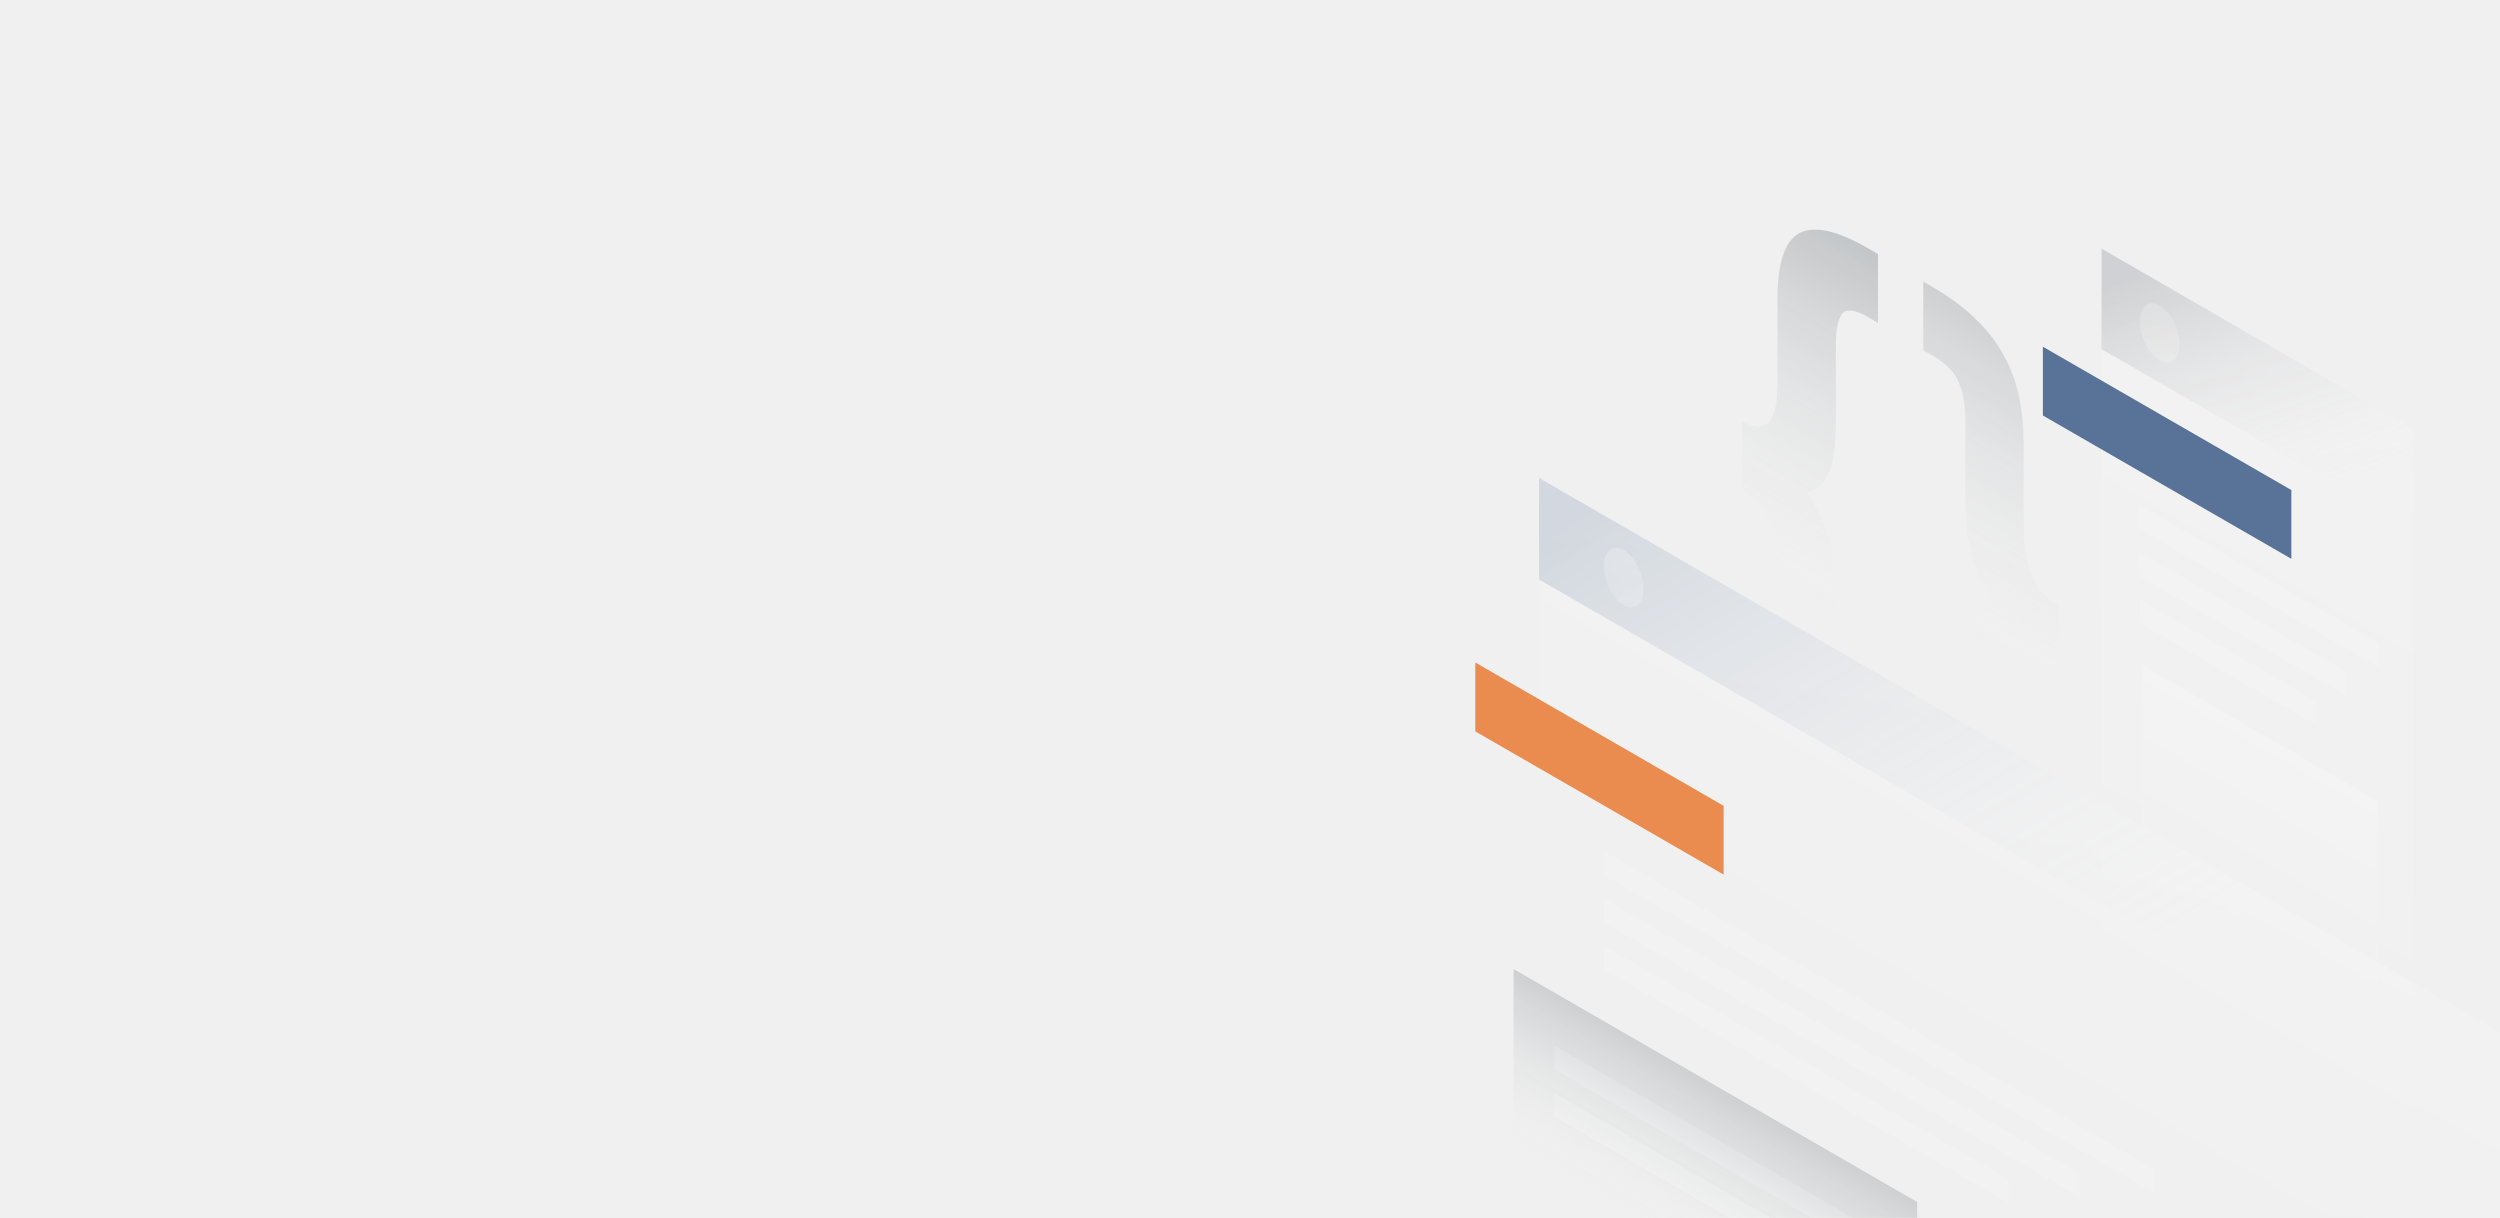
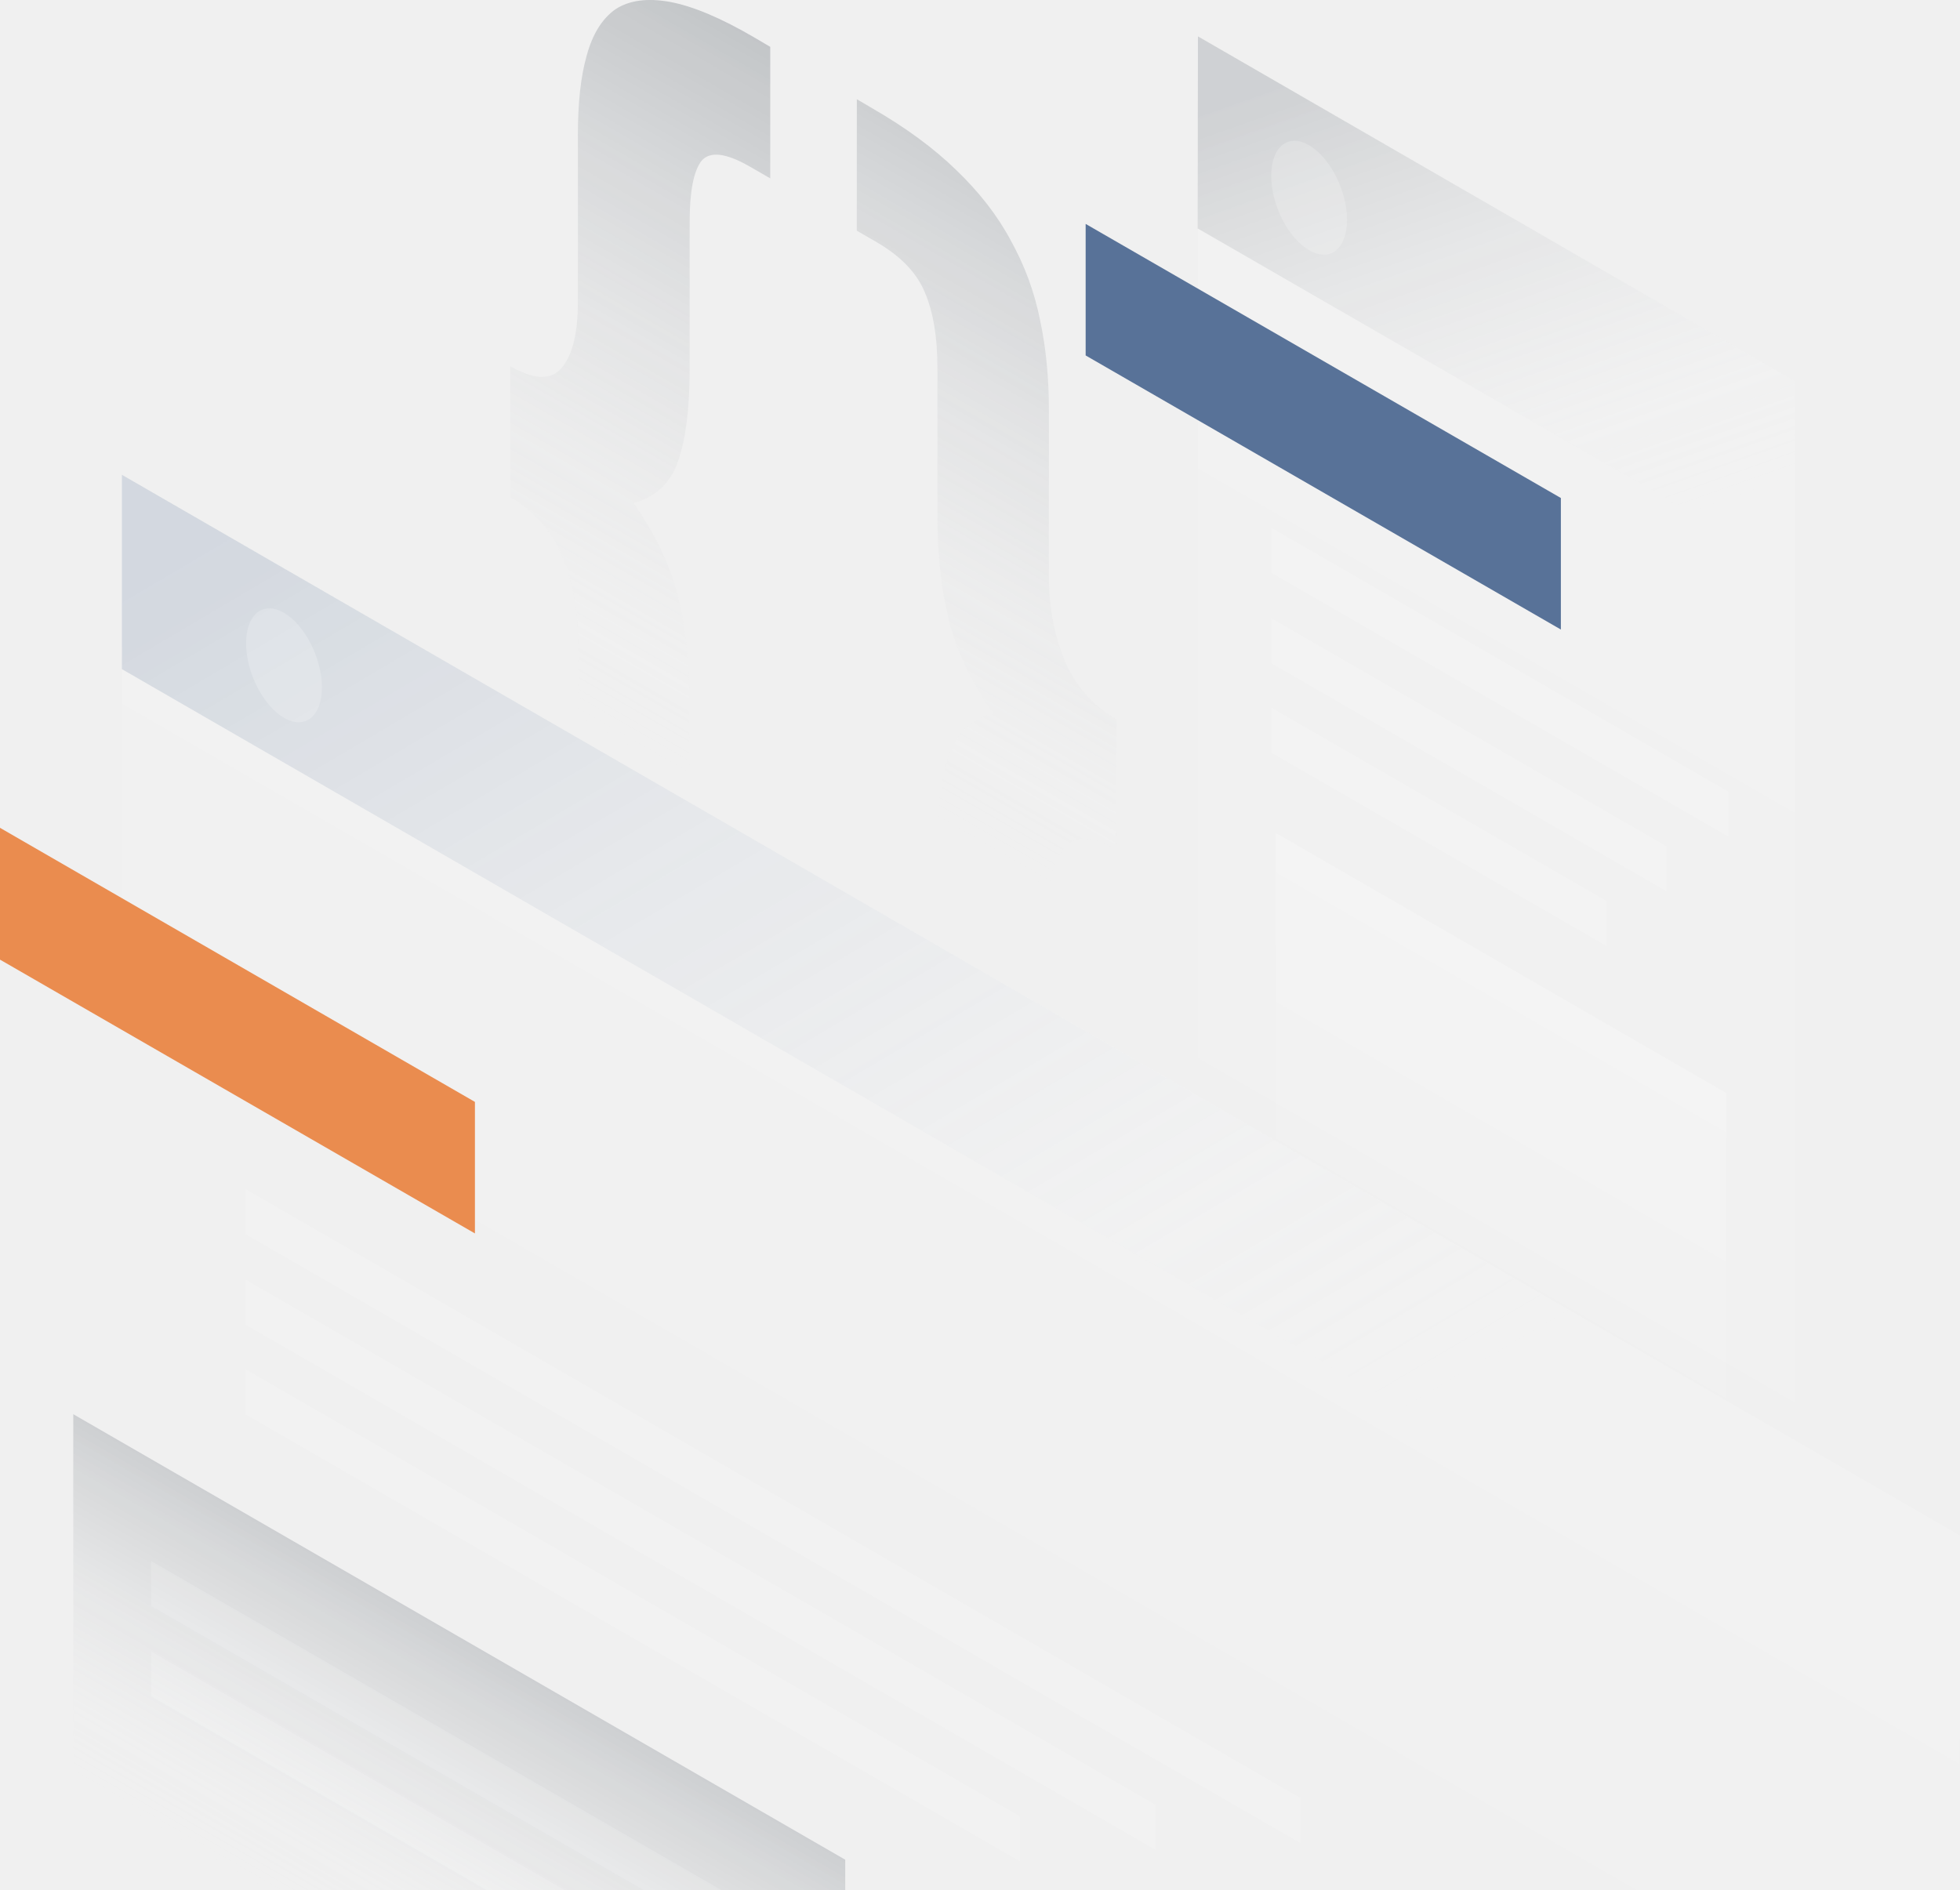
- <svg xmlns="http://www.w3.org/2000/svg" width="1437" height="700" viewBox="0 0 1437 700" fill="none">
-   <mask id="mask0_26_109" style="mask-type:alpha" maskUnits="userSpaceOnUse" x="-3" y="0" width="1440" height="700">
-     <rect x="-3" width="1440" height="700" fill="#C4C4C4" />
-   </mask>
-   <g mask="url(#mask0_26_109)">
-     <path opacity="0.4" d="M1183.43 387.344C1176.2 383.178 1171.02 383.093 1167.87 387.004C1164.64 390.915 1163.11 397.546 1163.11 406.812V456.969C1163.11 466.49 1162.26 474.396 1160.48 480.687C1158.69 487.233 1155.72 491.824 1151.64 494.544C1147.64 497.35 1142.2 498.03 1135.32 496.755C1128.6 495.564 1120.19 491.994 1110.16 486.213L1105.4 483.408V443.877L1111.43 447.363C1118.66 451.528 1123.42 452.038 1125.8 449.063C1128.35 446.087 1129.62 439.967 1129.62 430.7V386.494C1129.62 374.932 1130.73 365.836 1133.02 359.205C1135.23 352.489 1139.74 348.238 1146.45 346.368C1139.74 336.762 1135.23 327.24 1133.02 317.974C1130.81 308.708 1129.71 298.336 1129.71 286.775V242.568C1129.71 233.302 1128.43 225.651 1125.88 219.785C1123.5 214.004 1118.66 208.989 1111.52 204.823L1105.48 201.338V161.807L1110.24 164.612C1120.27 170.393 1128.69 176.599 1135.4 183.145C1142.29 189.776 1147.73 196.747 1151.72 204.228C1155.89 211.709 1158.86 219.7 1160.56 228.286C1162.35 236.618 1163.2 245.544 1163.2 255.065V305.222C1163.2 314.489 1164.81 322.99 1167.96 330.556C1171.19 338.122 1176.37 344.073 1183.51 348.153L1183.43 387.344Z" fill="url(#paint0_linear_26_109)" />
-     <path opacity="0.4" d="M1001.35 242.058C1008.57 246.224 1013.76 246.309 1016.9 242.398C1020.13 238.488 1021.66 231.857 1021.66 222.591V172.433C1021.66 162.912 1022.51 155.006 1024.3 148.715C1026.09 142.169 1028.98 137.578 1032.97 134.773C1037.14 132.053 1042.58 131.373 1049.29 132.563C1056.18 133.838 1064.68 137.408 1074.71 143.274L1079.47 146.08V185.61L1073.43 182.125C1066.21 177.959 1061.36 177.364 1058.81 180.339C1056.43 183.4 1055.24 189.521 1055.24 198.872V243.078C1055.24 254.555 1054.14 263.736 1051.84 270.367C1049.63 277.083 1045.13 281.334 1038.41 283.204C1045.13 292.811 1049.63 302.332 1051.84 311.598C1054.05 320.865 1055.16 331.236 1055.16 342.798V387.004C1055.16 396.27 1056.35 403.836 1058.73 409.702C1061.28 415.568 1066.12 420.669 1073.35 424.749L1079.38 428.235V467.766L1074.62 464.96C1064.59 459.179 1056.09 452.888 1049.21 446.342C1042.49 439.797 1037.05 432.826 1032.89 425.259C1028.89 417.863 1026 409.872 1024.3 401.371C1022.51 393.04 1021.66 384.114 1021.66 374.592V324.435C1021.66 315.169 1020.05 306.668 1016.9 299.101C1013.67 291.535 1008.49 285.585 1001.35 281.504V242.058Z" fill="url(#paint1_linear_26_109)" />
-     <path opacity="0.15" d="M1208 142.934L1387.44 246.564L1387.36 676.81L1207.91 573.266L1208 142.934Z" fill="url(#paint2_linear_26_109)" />
-     <path d="M1174.25 199.297L1317.06 281.674V321.205L1174.25 238.828V199.297Z" fill="#587298" />
-     <path opacity="0.2" d="M1231.37 382.329L1366.7 460.455V580.067L1231.37 501.941V382.329Z" fill="url(#paint3_linear_26_109)" />
-     <path opacity="0.15" d="M1230.01 290.6L1367.38 369.916V383.433L1230.01 304.117V290.6Z" fill="white" />
-     <path opacity="0.15" d="M1230.01 317.804L1348.76 386.324V399.841L1230.01 331.321V317.804Z" fill="white" />
-     <path opacity="0.15" d="M1230.01 344.668L1330.83 402.816V416.333L1230.01 358.185V344.668Z" fill="white" />
-     <path opacity="0.2" d="M1208 142.934L1387.44 246.564V304.202L1207.91 200.658L1208 142.934Z" fill="url(#paint4_linear_26_109)" />
-     <path opacity="0.2" d="M1252.79 198.022C1252.79 206.778 1247.69 210.859 1241.4 207.203C1235.11 203.548 1230.01 193.602 1230.01 184.845C1230.01 176.089 1235.11 172.008 1241.4 175.664C1247.69 179.319 1252.79 189.351 1252.79 198.022Z" fill="white" />
-     <path opacity="0.15" d="M884.637 274.703L1437 593.499L1436.92 1024L884.552 705.205L884.637 274.703Z" fill="url(#paint5_linear_26_109)" />
-     <path d="M848 380.798L990.723 463.175V502.705L848 420.414V380.798Z" fill="#EA8C4F" />
-     <path opacity="0.15" d="M921.869 489.444L1238.77 672.39V685.907L921.869 502.961V489.444Z" fill="white" />
-     <path opacity="0.15" d="M921.869 516.648L1195.25 674.43V687.947L921.869 530.165V516.648Z" fill="white" />
-     <path opacity="0.15" d="M921.869 543.596L1154.53 677.915V691.432L921.869 557.113V543.596Z" fill="white" />
-     <path opacity="0.2" d="M870.016 557.029L1101.99 690.923V810.535L870.016 676.556V557.029Z" fill="url(#paint6_linear_26_109)" />
-     <path opacity="0.15" d="M893.392 601.15L1077.68 707.5V721.017L893.392 614.667V601.15Z" fill="white" />
-     <path opacity="0.15" d="M893.392 628.354L1040.96 713.536V727.053L893.392 641.785V628.354Z" fill="white" />
-     <path opacity="0.2" d="M884.637 274.703L1436.23 593.159V651.477L884.637 333.106V274.703Z" fill="url(#paint7_linear_26_109)" />
-     <path opacity="0.2" d="M944.736 338.547C944.736 347.304 939.635 351.384 933.345 347.729C927.055 344.073 921.954 334.127 921.954 325.37C921.954 316.614 927.055 312.534 933.345 316.189C939.635 319.845 944.736 329.876 944.736 338.547Z" fill="white" />
-   </g>
+ <svg xmlns="http://www.w3.org/2000/svg" width="589" height="568" viewBox="0 0 589 568" fill="none">
+   <path opacity="0.4" d="M335.43 255.344C328.204 251.178 323.019 251.093 319.874 255.004C316.644 258.915 315.114 265.546 315.114 274.812V324.969C315.114 334.49 314.264 342.396 312.478 348.687C310.693 355.233 307.718 359.824 303.638 362.544C299.643 365.35 294.202 366.03 287.317 364.755C280.602 363.564 272.186 359.994 262.155 354.213L257.395 351.408V311.877L263.431 315.363C270.656 319.528 275.416 320.038 277.796 317.063C280.347 314.087 281.622 307.967 281.622 298.7V254.494C281.622 242.932 282.727 233.836 285.022 227.205C287.232 220.489 291.737 216.238 298.453 214.368C291.737 204.762 287.232 195.24 285.022 185.974C282.812 176.708 281.707 166.336 281.707 154.775V110.568C281.707 101.302 280.432 93.651 277.881 87.785C275.501 82.004 270.656 76.989 263.516 72.823L257.48 69.338V29.807L262.24 32.612C272.271 38.393 280.687 44.599 287.402 51.145C294.287 57.776 299.728 64.747 303.723 72.228C307.888 79.709 310.863 87.7 312.563 96.286C314.349 104.618 315.199 113.544 315.199 123.065V173.222C315.199 182.489 316.814 190.99 319.959 198.556C323.189 206.122 328.374 212.073 335.515 216.153L335.43 255.344Z" fill="url(#paint0_linear_26_82)" />
+   <path opacity="0.4" d="M153.349 110.058C160.574 114.224 165.759 114.309 168.905 110.398C172.135 106.488 173.665 99.857 173.665 90.591V40.433C173.665 30.912 174.515 23.006 176.3 16.715C178.085 10.169 180.975 5.578 184.971 2.773C189.136 0.053 194.576 -0.627 201.291 0.563C208.177 1.838 216.677 5.408 226.708 11.274L231.468 14.08V53.61L225.433 50.125C218.207 45.959 213.362 45.364 210.812 48.34C208.432 51.4 207.242 57.521 207.242 66.872V111.078C207.242 122.555 206.137 131.736 203.842 138.367C201.631 145.083 197.126 149.334 190.411 151.204C197.126 160.811 201.631 170.332 203.842 179.598C206.052 188.865 207.157 199.236 207.157 210.798V255.004C207.157 264.27 208.347 271.836 210.727 277.702C213.277 283.568 218.122 288.669 225.348 292.749L231.383 296.235V335.766L226.623 332.96C216.592 327.179 208.092 320.888 201.206 314.342C194.491 307.797 189.051 300.826 184.885 293.259C180.89 285.863 178 277.872 176.3 269.371C174.515 261.04 173.665 252.114 173.665 242.592V192.435C173.665 183.169 172.05 174.668 168.905 167.101C165.674 159.535 160.489 153.585 153.349 149.504V110.058Z" fill="url(#paint1_linear_26_82)" />
+   <path opacity="0.15" d="M359.996 10.934L539.442 114.564L539.357 544.81L359.911 441.266L359.996 10.934Z" fill="url(#paint2_linear_26_82)" />
+   <path d="M326.249 67.297L469.058 149.674V189.205L326.249 106.828V67.297Z" fill="#587298" />
+   <path opacity="0.2" d="M383.373 250.329L518.701 328.455V448.067L383.373 369.941V250.329Z" fill="url(#paint3_linear_26_82)" />
+   <path opacity="0.15" d="M382.012 158.6L519.38 237.916V251.433L382.012 172.117V158.6Z" fill="white" />
+   <path opacity="0.15" d="M382.012 185.804L500.764 254.324V267.841L382.012 199.321V185.804Z" fill="white" />
+   <path opacity="0.15" d="M382.012 212.668L482.828 270.816V284.333L382.012 226.185V212.668Z" fill="white" />
+   <path opacity="0.2" d="M359.996 10.934L539.442 114.564V172.202L359.911 68.658L359.996 10.934Z" fill="url(#paint4_linear_26_82)" />
+   <path opacity="0.2" d="M404.794 66.022C404.794 74.778 399.693 78.859 393.403 75.203C387.113 71.548 382.012 61.602 382.012 52.845C382.012 44.089 387.113 40.008 393.403 43.664C399.693 47.319 404.794 57.351 404.794 66.022Z" fill="white" />
+   <path opacity="0.15" d="M36.637 142.703L589 461.499L588.915 892L36.552 573.205L36.637 142.703Z" fill="url(#paint5_linear_26_82)" />
+   <path d="M0 248.798L142.723 331.175V370.705L0 288.414V248.798Z" fill="#EA8C4F" />
+   <path opacity="0.15" d="M73.869 357.444L390.768 540.39V553.907L73.869 370.961V357.444Z" fill="white" />
+   <path opacity="0.15" d="M73.869 384.648L347.245 542.43V555.947L73.869 398.165V384.648Z" fill="white" />
+   <path opacity="0.15" d="M73.869 411.596L306.528 545.915V559.432L73.869 425.113V411.596Z" fill="white" />
+   <path opacity="0.2" d="M22.016 425.029L253.995 558.923V678.535L22.016 544.556V425.029Z" fill="url(#paint6_linear_26_82)" />
+   <path opacity="0.15" d="M45.392 469.15L229.683 575.5V589.017L45.392 482.667V469.15Z" fill="white" />
+   <path opacity="0.15" d="M45.392 496.354L192.961 581.536V595.053L45.392 509.785V496.354Z" fill="white" />
+   <path opacity="0.2" d="M36.637 142.703L588.235 461.159V519.477L36.637 201.106V142.703Z" fill="url(#paint7_linear_26_82)" />
+   <path opacity="0.2" d="M96.736 206.547C96.736 215.304 91.635 219.384 85.345 215.729C79.055 212.073 73.954 202.127 73.954 193.37C73.954 184.614 79.055 180.534 85.345 184.189C91.635 187.845 96.736 197.876 96.736 206.547Z" fill="white" />
  <defs>
-     <linearGradient id="paint0_linear_26_109" x1="1232.36" y1="149.876" x2="1093.12" y2="391.239" gradientUnits="userSpaceOnUse">
+     <linearGradient id="paint0_linear_26_82" x1="384.36" y1="17.876" x2="245.12" y2="259.239" gradientUnits="userSpaceOnUse">
      <stop stop-color="#424C57" />
      <stop offset="0.903" stop-color="white" stop-opacity="0" />
    </linearGradient>
-     <linearGradient id="paint1_linear_26_109" x1="1151.98" y1="133.512" x2="1012.73" y2="374.845" gradientUnits="userSpaceOnUse">
+     <linearGradient id="paint1_linear_26_82" x1="303.984" y1="1.512" x2="164.727" y2="242.845" gradientUnits="userSpaceOnUse">
      <stop stop-color="#414B56" />
      <stop offset="0.903" stop-color="white" stop-opacity="0" />
    </linearGradient>
-     <linearGradient id="paint2_linear_26_109" x1="1390.82" y1="248.519" x2="1219.21" y2="545.807" gradientUnits="userSpaceOnUse">
+     <linearGradient id="paint2_linear_26_82" x1="542.816" y1="116.519" x2="371.208" y2="413.807" gradientUnits="userSpaceOnUse">
      <stop stop-color="white" />
      <stop offset="1" stop-color="white" stop-opacity="0" />
    </linearGradient>
-     <linearGradient id="paint3_linear_26_109" x1="1324.95" y1="436.285" x2="1277.25" y2="518.909" gradientUnits="userSpaceOnUse">
+     <linearGradient id="paint3_linear_26_82" x1="476.95" y1="304.285" x2="429.254" y2="386.909" gradientUnits="userSpaceOnUse">
      <stop stop-color="white" />
      <stop offset="1" stop-color="white" stop-opacity="0" />
    </linearGradient>
-     <linearGradient id="paint4_linear_26_109" x1="1269.52" y1="143.828" x2="1324.24" y2="298.739" gradientUnits="userSpaceOnUse">
+     <linearGradient id="paint4_linear_26_82" x1="421.521" y1="11.828" x2="476.243" y2="166.739" gradientUnits="userSpaceOnUse">
      <stop stop-color="#424C58" />
      <stop offset="1" stop-color="white" stop-opacity="0" />
    </linearGradient>
-     <linearGradient id="paint5_linear_26_109" x1="1253.97" y1="487.856" x2="1163.07" y2="645.362" gradientUnits="userSpaceOnUse">
+     <linearGradient id="paint5_linear_26_82" x1="405.97" y1="355.856" x2="315.072" y2="513.362" gradientUnits="userSpaceOnUse">
      <stop stop-color="white" />
      <stop offset="1" stop-color="white" stop-opacity="0" />
    </linearGradient>
-     <linearGradient id="paint6_linear_26_109" x1="1011.89" y1="638.882" x2="964.192" y2="721.507" gradientUnits="userSpaceOnUse">
+     <linearGradient id="paint6_linear_26_82" x1="163.887" y1="506.882" x2="116.192" y2="589.507" gradientUnits="userSpaceOnUse">
      <stop stop-color="#434D58" />
      <stop offset="1" stop-color="white" stop-opacity="0" />
    </linearGradient>
-     <linearGradient id="paint7_linear_26_109" x1="1021.5" y1="227.714" x2="1230.97" y2="582.519" gradientUnits="userSpaceOnUse">
+     <linearGradient id="paint7_linear_26_82" x1="173.501" y1="95.714" x2="382.973" y2="450.519" gradientUnits="userSpaceOnUse">
      <stop stop-color="#546F94" />
      <stop offset="1" stop-color="white" stop-opacity="0" />
    </linearGradient>
  </defs>
</svg>
